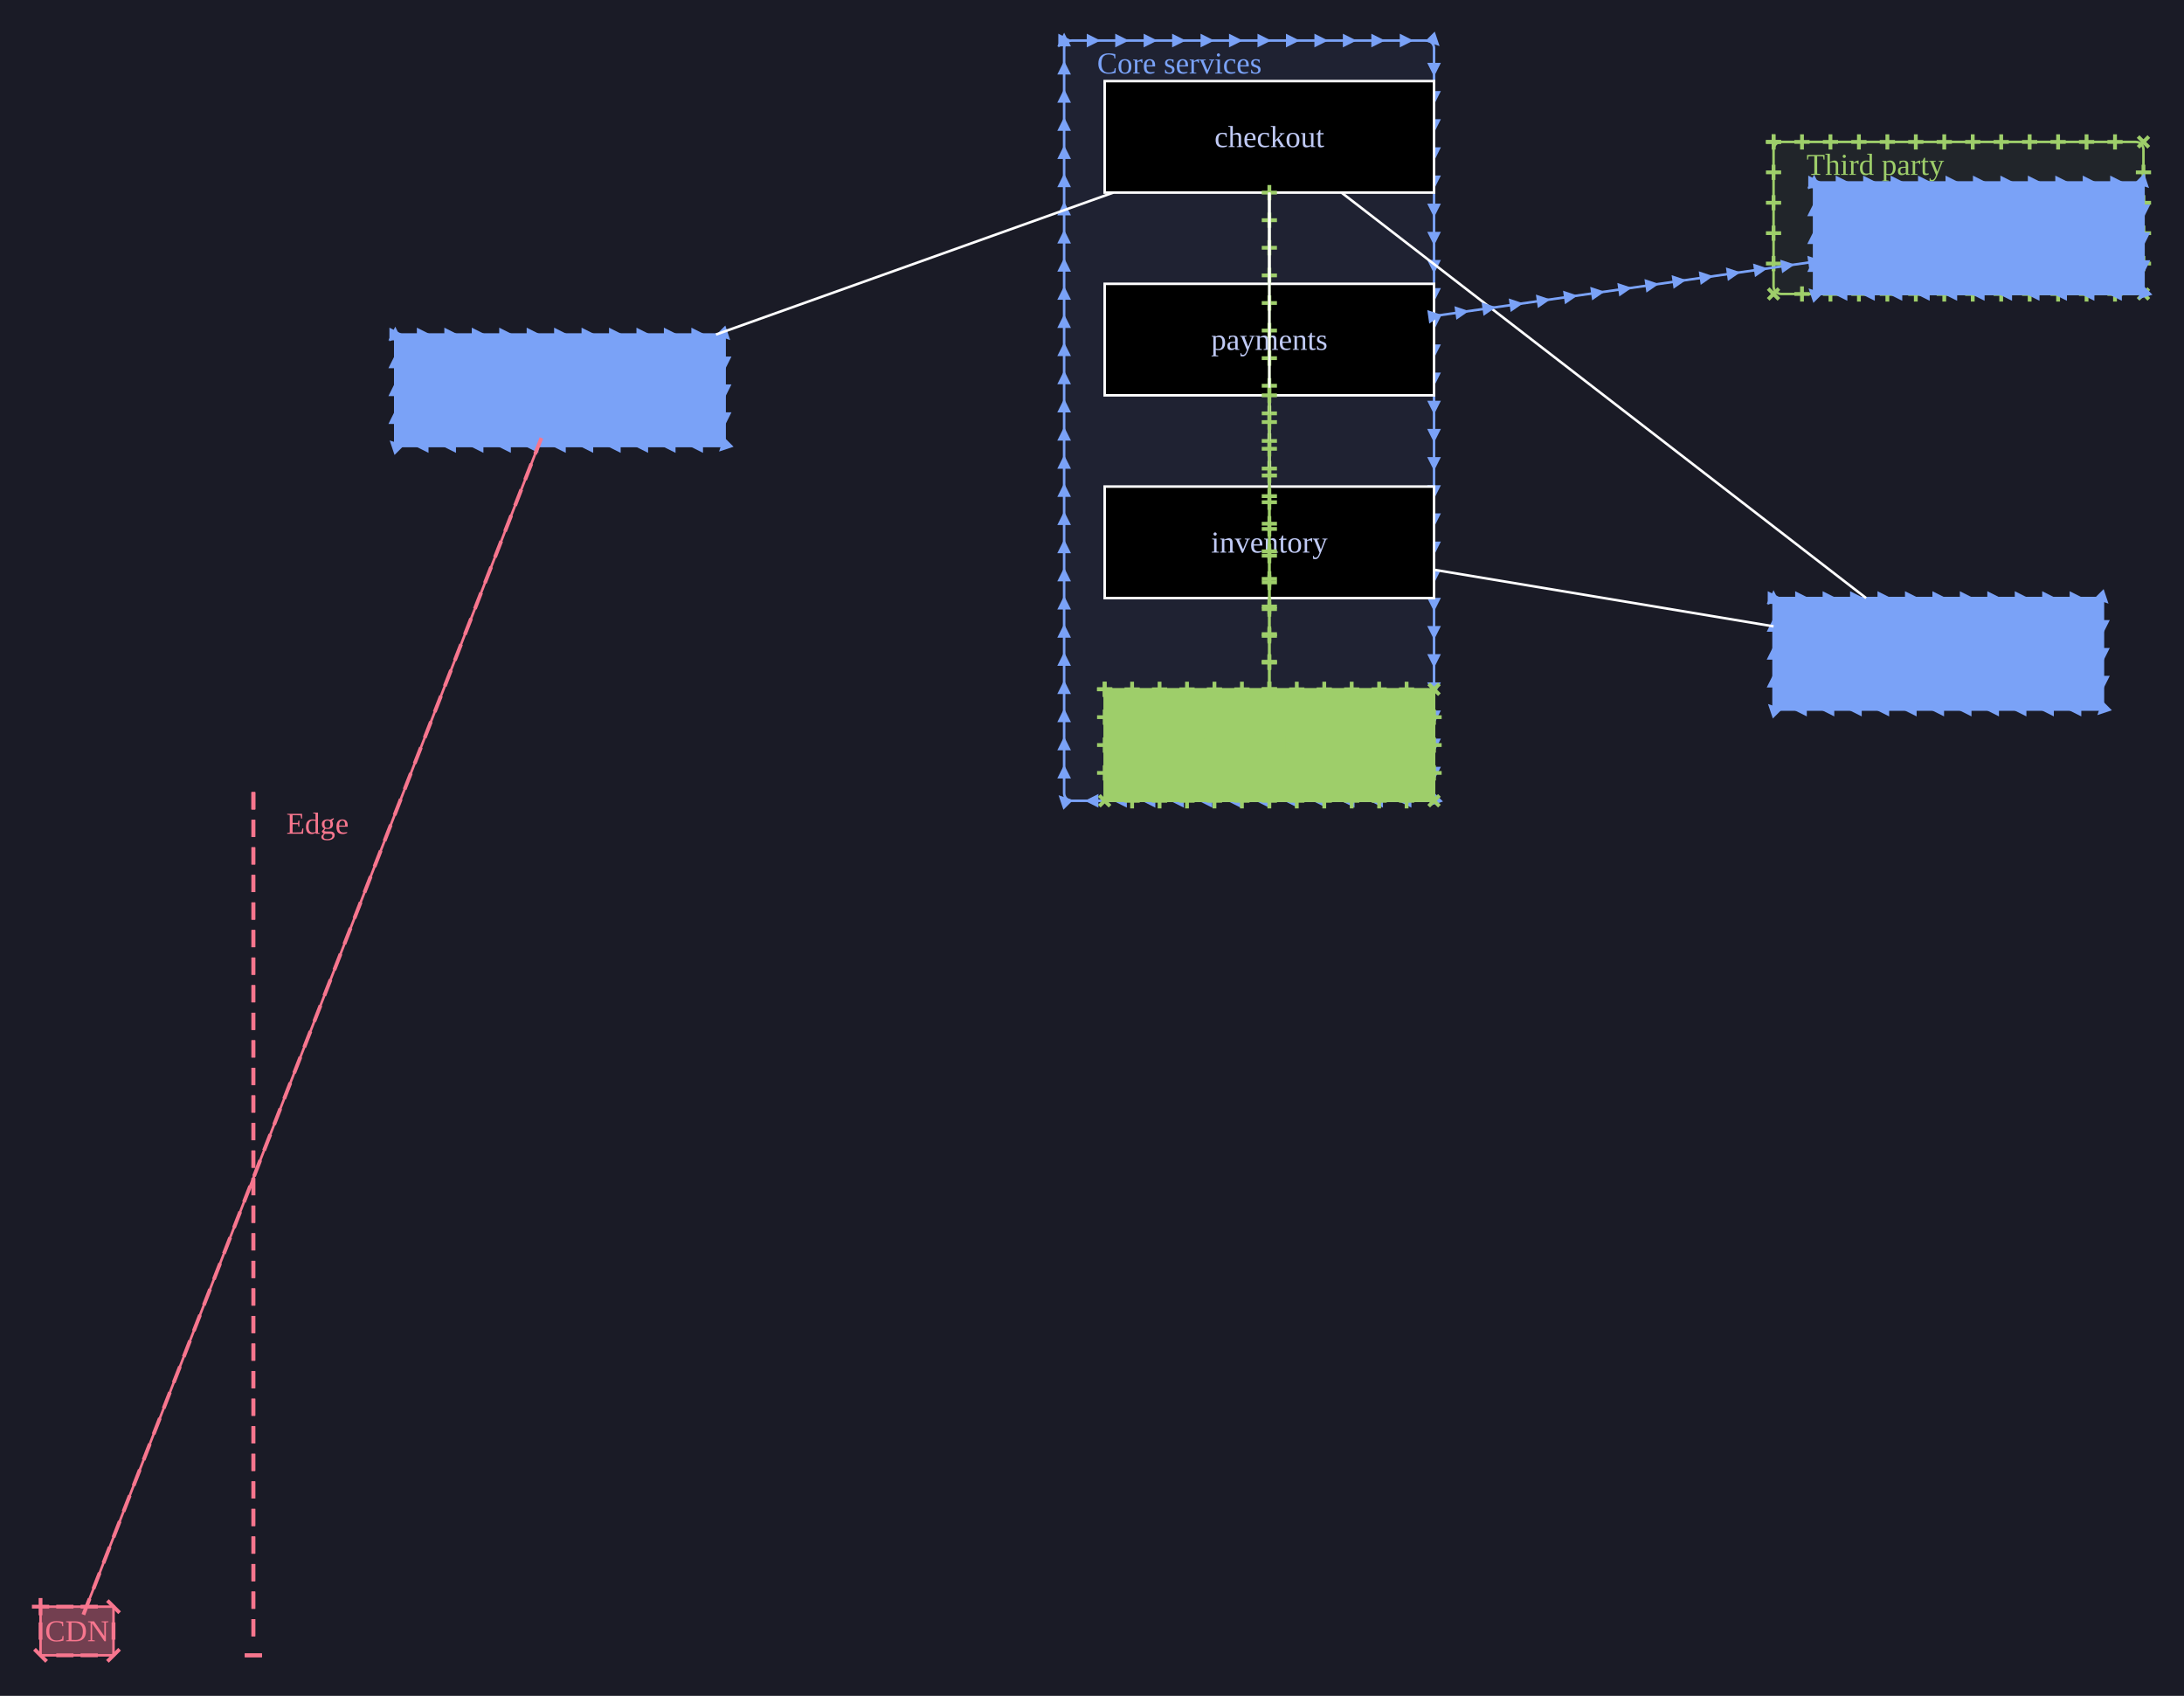
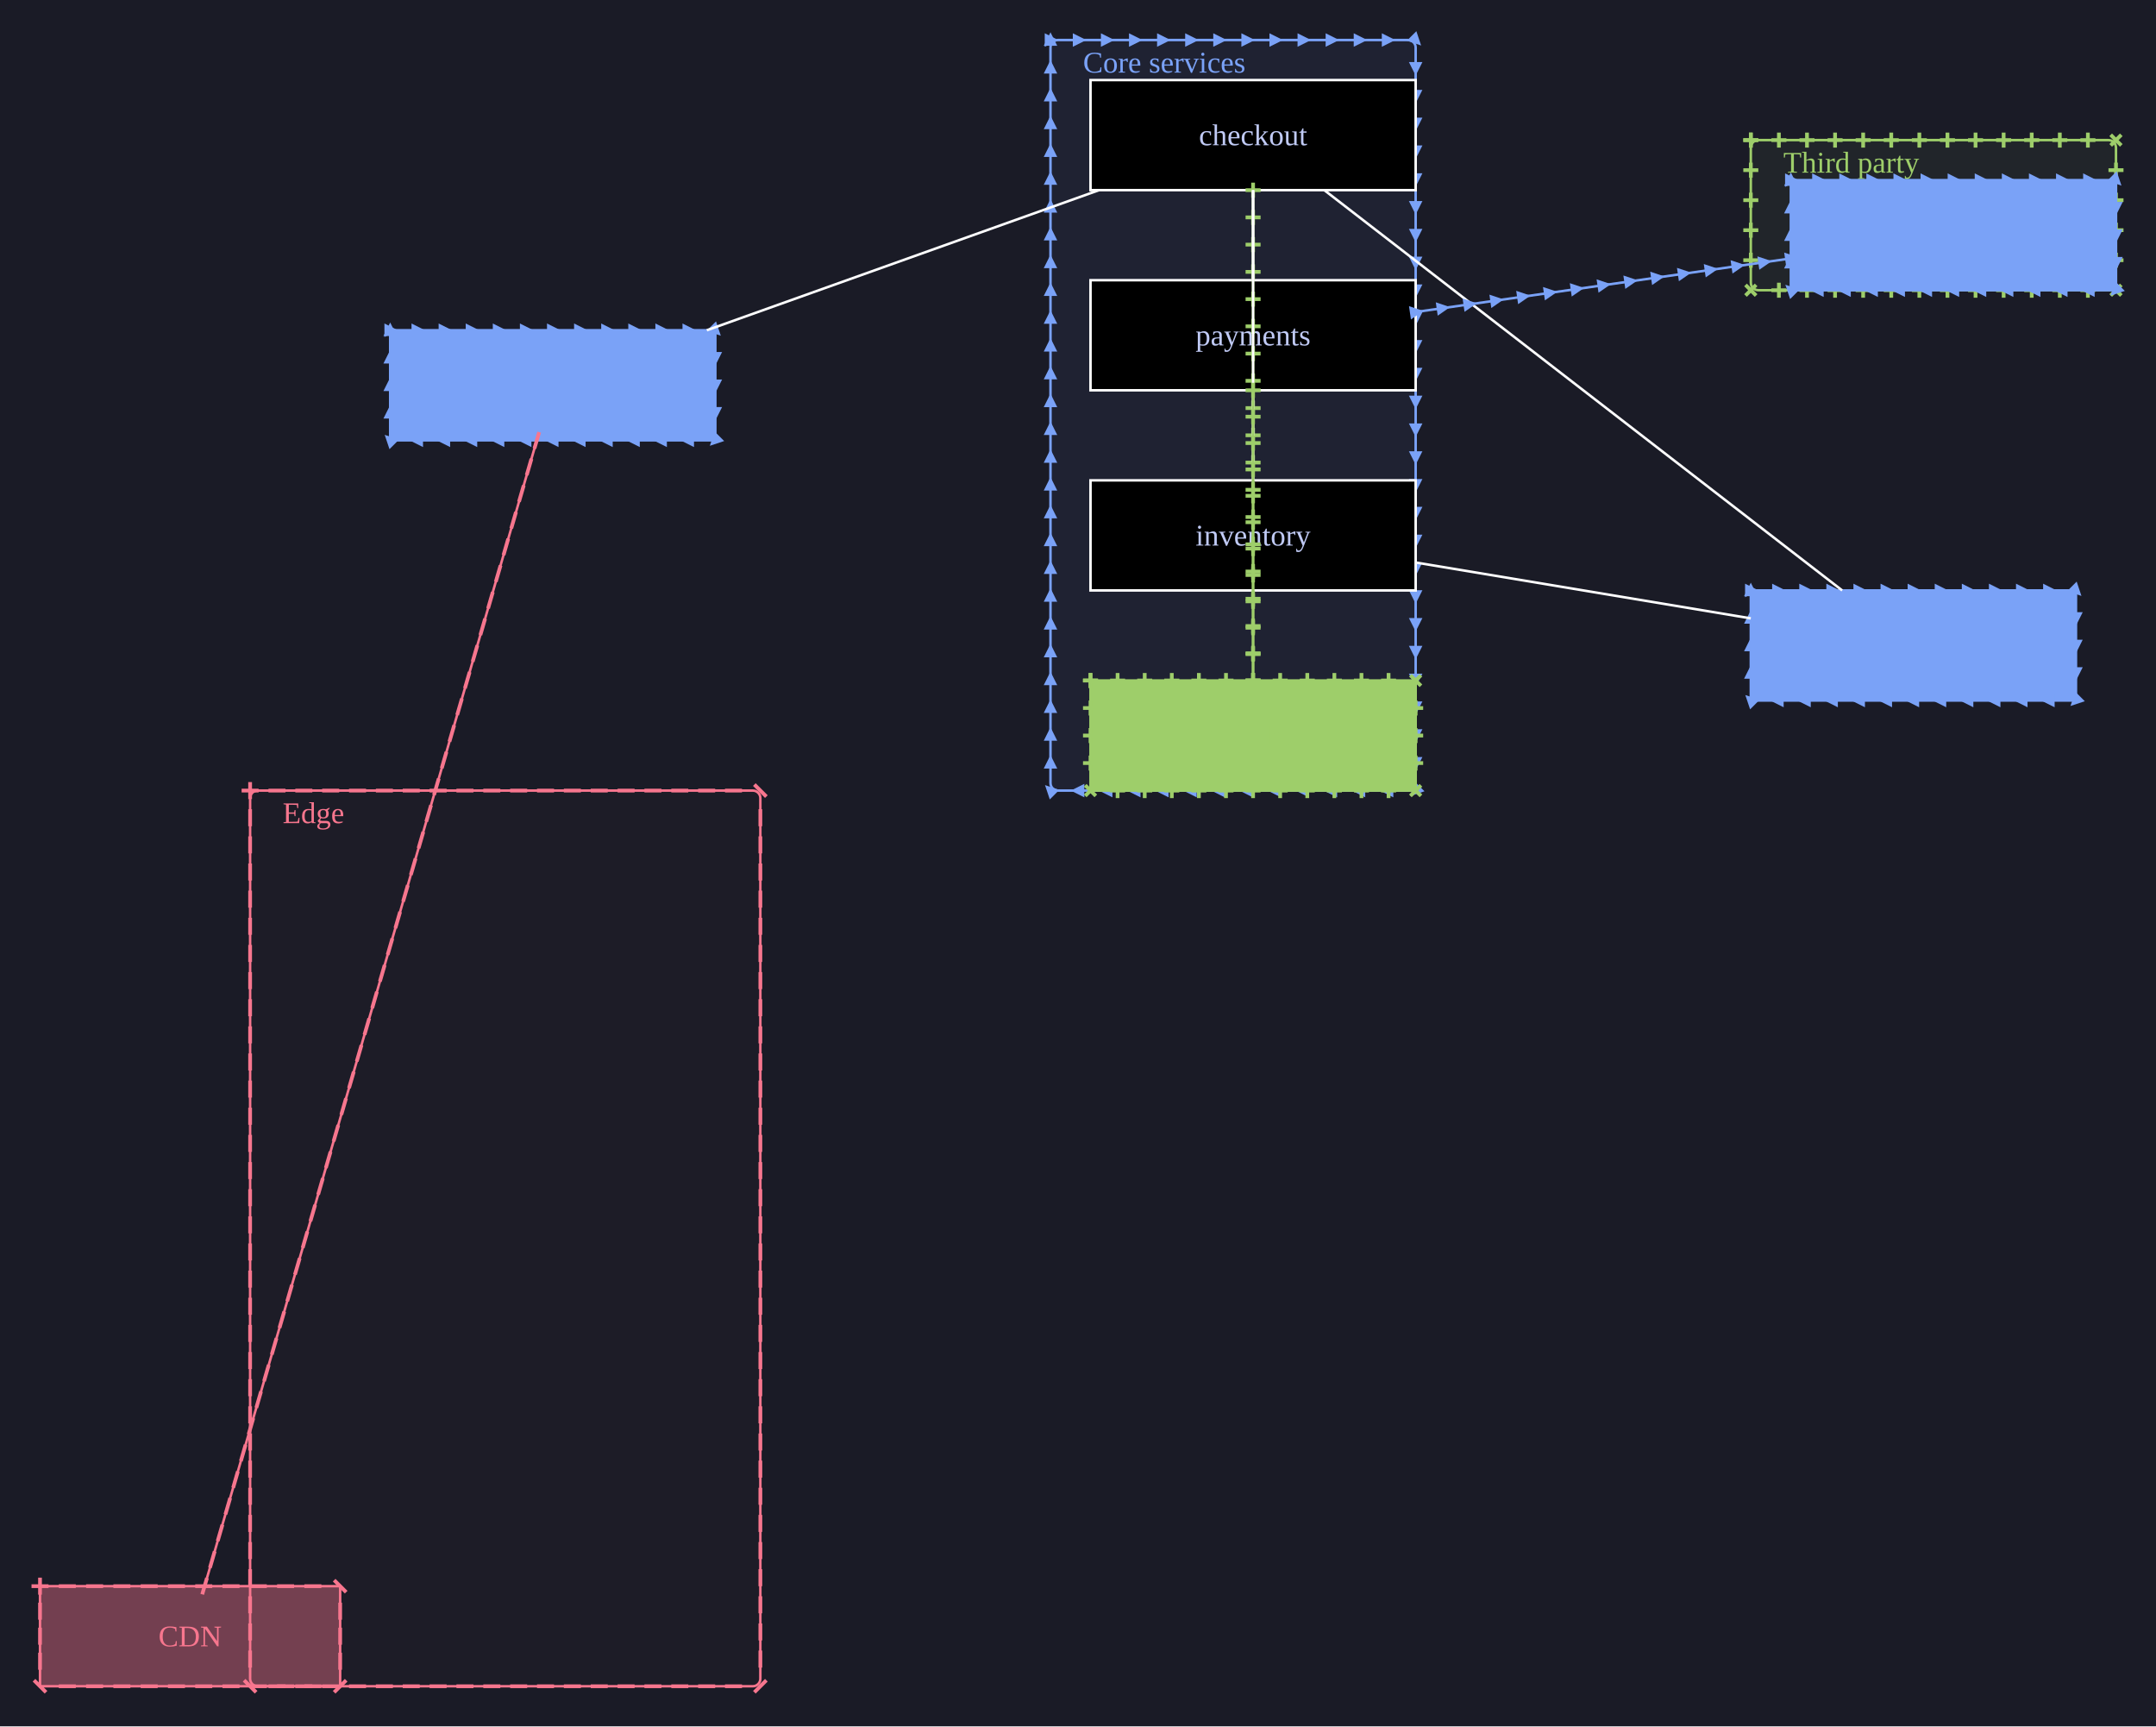
- <svg xmlns="http://www.w3.org/2000/svg" viewBox="-100.00 4.00 862.00 669.20" width="862.00" height="669.20">
+ <svg xmlns="http://www.w3.org/2000/svg" viewBox="-100.00 4.00 862.00 690.00" width="862.00" height="690.00">
  <defs>
    <marker id="ag-glyph-4-9ece6a" viewBox="-4.50 -4.50 9.00 9.00" markerWidth="9.00" markerHeight="9.00" markerUnits="userSpaceOnUse" refX="0" refY="0" orient="auto" fill="#9ece6a" stroke="#9ece6a">
      <path d="M -3,0 L 3,0 M 0,-3 L 0,3" fill="none" stroke-width="1.5" />
    </marker>
    <marker id="ag-glyph-5-f7768e" viewBox="-4.50 -4.50 9.00 9.00" markerWidth="9.00" markerHeight="9.00" markerUnits="userSpaceOnUse" refX="0" refY="0" orient="auto" fill="#f7768e" stroke="#f7768e">
      <path d="M -3.4,0 L 3.4,0" fill="none" stroke-width="1.5" />
    </marker>
    <marker id="ag-glyph-6-7aa2f7" viewBox="-4.50 -4.50 9.00 9.00" markerWidth="9.00" markerHeight="9.00" markerUnits="userSpaceOnUse" refX="0" refY="0" orient="auto" fill="#7aa2f7" stroke="#7aa2f7">
      <path d="M 3.1,0 L -2.3,2.7 L -2.3,-2.7 Z" stroke="none" />
    </marker>
  </defs>
-   <rect x="-100.00" y="4.00" width="862.00" height="669.20" fill="#1a1b26" />
+   <rect x="-100.00" y="4.00" width="862.00" height="690.00" fill="#1a1b26" />
  <g id="group-edge" data-element-id="edge" data-kind="group">
-     <rect x="0.00" y="320.00" width="0.00" height="337.20" rx="3.00" fill="#f7768e" fill-opacity="0.02" stroke="#f7768e" stroke-width="1.00" />
-     <path d="M 0.00,320.00 L 0.00,320.00 L 0.00,330.88 L 0.00,341.75 L 0.00,352.63 L 0.00,363.51 L 0.00,374.39 L 0.00,385.26 L 0.00,396.14 L 0.00,407.02 L 0.00,417.90 L 0.00,428.77 L 0.00,439.65 L 0.00,450.53 L 0.00,461.41 L 0.00,472.28 L 0.00,483.16 L 0.00,494.04 L 0.00,504.92 L 0.00,515.79 L 0.00,526.67 L 0.00,537.55 L 0.00,548.43 L 0.00,559.30 L 0.00,570.18 L 0.00,581.06 L 0.00,591.94 L 0.00,602.81 L 0.00,613.69 L 0.00,624.57 L 0.00,635.45 L 0.00,646.32 L 0.00,657.20 L 0.00,657.20 L 0.00,646.32 L 0.00,635.45 L 0.00,624.57 L 0.00,613.69 L 0.00,602.81 L 0.00,591.94 L 0.00,581.06 L 0.00,570.18 L 0.00,559.30 L 0.00,548.43 L 0.00,537.55 L 0.00,526.67 L 0.00,515.79 L 0.00,504.92 L 0.00,494.04 L 0.00,483.16 L 0.00,472.28 L 0.00,461.41 L 0.00,450.53 L 0.00,439.65 L 0.00,428.77 L 0.00,417.90 L 0.00,407.02 L 0.00,396.14 L 0.00,385.26 L 0.00,374.39 L 0.00,363.51 L 0.00,352.63 L 0.00,341.75 L 0.00,330.88 L 0.00,320.00" fill="none" stroke="none" marker-start="url(#ag-glyph-5-f7768e)" marker-mid="url(#ag-glyph-5-f7768e)" marker-end="url(#ag-glyph-5-f7768e)" />
+     <rect x="0.00" y="320.00" width="204.00" height="358.00" rx="3.00" fill="#f7768e" fill-opacity="0.02" stroke="#f7768e" stroke-width="1.00" />
+     <path d="M 0.00,320.00 L 10.74,320.00 L 21.47,320.00 L 32.21,320.00 L 42.95,320.00 L 53.68,320.00 L 64.42,320.00 L 75.16,320.00 L 85.89,320.00 L 96.63,320.00 L 107.37,320.00 L 118.11,320.00 L 128.84,320.00 L 139.58,320.00 L 150.32,320.00 L 161.05,320.00 L 171.79,320.00 L 182.53,320.00 L 193.26,320.00 L 204.00,320.00 L 204.00,330.85 L 204.00,341.70 L 204.00,352.55 L 204.00,363.39 L 204.00,374.24 L 204.00,385.09 L 204.00,395.94 L 204.00,406.79 L 204.00,417.64 L 204.00,428.48 L 204.00,439.33 L 204.00,450.18 L 204.00,461.03 L 204.00,471.88 L 204.00,482.73 L 204.00,493.58 L 204.00,504.42 L 204.00,515.27 L 204.00,526.12 L 204.00,536.97 L 204.00,547.82 L 204.00,558.67 L 204.00,569.52 L 204.00,580.36 L 204.00,591.21 L 204.00,602.06 L 204.00,612.91 L 204.00,623.76 L 204.00,634.61 L 204.00,645.45 L 204.00,656.30 L 204.00,667.15 L 204.00,678.00 L 193.26,678.00 L 182.53,678.00 L 171.79,678.00 L 161.05,678.00 L 150.32,678.00 L 139.58,678.00 L 128.84,678.00 L 118.11,678.00 L 107.37,678.00 L 96.63,678.00 L 85.89,678.00 L 75.16,678.00 L 64.42,678.00 L 53.68,678.00 L 42.95,678.00 L 32.21,678.00 L 21.47,678.00 L 10.74,678.00 L 0.00,678.00 L 0.00,667.15 L 0.00,656.30 L 0.00,645.45 L 0.00,634.61 L 0.00,623.76 L 0.00,612.91 L 0.00,602.06 L 0.00,591.21 L 0.00,580.36 L 0.00,569.52 L 0.00,558.67 L 0.00,547.82 L 0.00,536.97 L 0.00,526.12 L 0.00,515.27 L 0.00,504.42 L 0.00,493.58 L 0.00,482.73 L 0.00,471.88 L 0.00,461.03 L 0.00,450.18 L 0.00,439.33 L 0.00,428.48 L 0.00,417.64 L 0.00,406.79 L 0.00,395.94 L 0.00,385.09 L 0.00,374.24 L 0.00,363.39 L 0.00,352.55 L 0.00,341.70 L 0.00,330.85 L 0.00,320.00" fill="none" stroke="none" marker-start="url(#ag-glyph-5-f7768e)" marker-mid="url(#ag-glyph-5-f7768e)" marker-end="url(#ag-glyph-5-f7768e)" />
    <text x="13.00" y="333.00" text-anchor="start" fill="#f7768e">
      <tspan x="13.00" dy="0">Edge</tspan>
    </text>
  </g>
  <g id="group-external" data-element-id="external" data-kind="group">
    <rect x="600.00" y="60.00" width="146.00" height="60.00" rx="3.00" fill="#9ece6a" fill-opacity="0.06" stroke="#9ece6a" stroke-width="1.00" />
    <path d="M 600.00,60.00 L 611.23,60.00 L 622.46,60.00 L 633.69,60.00 L 644.92,60.00 L 656.15,60.00 L 667.38,60.00 L 678.62,60.00 L 689.85,60.00 L 701.08,60.00 L 712.31,60.00 L 723.54,60.00 L 734.77,60.00 L 746.00,60.00 L 746.00,72.00 L 746.00,84.00 L 746.00,96.00 L 746.00,108.00 L 746.00,120.00 L 734.77,120.00 L 723.54,120.00 L 712.31,120.00 L 701.08,120.00 L 689.85,120.00 L 678.62,120.00 L 667.38,120.00 L 656.15,120.00 L 644.92,120.00 L 633.69,120.00 L 622.46,120.00 L 611.23,120.00 L 600.00,120.00 L 600.00,108.00 L 600.00,96.00 L 600.00,84.00 L 600.00,72.00 L 600.00,60.00" fill="none" stroke="none" marker-start="url(#ag-glyph-4-9ece6a)" marker-mid="url(#ag-glyph-4-9ece6a)" marker-end="url(#ag-glyph-4-9ece6a)" />
    <text x="613.00" y="73.00" text-anchor="start" fill="#9ece6a">
      <tspan x="613.00" dy="0">Third party</tspan>
    </text>
  </g>
  <g id="group-services" data-element-id="services" data-kind="group">
    <rect x="320.00" y="20.00" width="146.00" height="300.00" rx="3.00" fill="#7aa2f7" fill-opacity="0.06" stroke="#7aa2f7" stroke-width="1.00" />
    <path d="M 320.00,20.00 L 331.23,20.00 L 342.46,20.00 L 353.69,20.00 L 364.92,20.00 L 376.15,20.00 L 387.38,20.00 L 398.62,20.00 L 409.85,20.00 L 421.08,20.00 L 432.31,20.00 L 443.54,20.00 L 454.77,20.00 L 466.00,20.00 L 466.00,31.11 L 466.00,42.22 L 466.00,53.33 L 466.00,64.44 L 466.00,75.56 L 466.00,86.67 L 466.00,97.78 L 466.00,108.89 L 466.00,120.00 L 466.00,131.11 L 466.00,142.22 L 466.00,153.33 L 466.00,164.44 L 466.00,175.56 L 466.00,186.67 L 466.00,197.78 L 466.00,208.89 L 466.00,220.00 L 466.00,231.11 L 466.00,242.22 L 466.00,253.33 L 466.00,264.44 L 466.00,275.56 L 466.00,286.67 L 466.00,297.78 L 466.00,308.89 L 466.00,320.00 L 454.77,320.00 L 443.54,320.00 L 432.31,320.00 L 421.08,320.00 L 409.85,320.00 L 398.62,320.00 L 387.38,320.00 L 376.15,320.00 L 364.92,320.00 L 353.69,320.00 L 342.46,320.00 L 331.23,320.00 L 320.00,320.00 L 320.00,308.89 L 320.00,297.78 L 320.00,286.67 L 320.00,275.56 L 320.00,264.44 L 320.00,253.33 L 320.00,242.22 L 320.00,231.11 L 320.00,220.00 L 320.00,208.89 L 320.00,197.78 L 320.00,186.67 L 320.00,175.56 L 320.00,164.44 L 320.00,153.33 L 320.00,142.22 L 320.00,131.11 L 320.00,120.00 L 320.00,108.89 L 320.00,97.78 L 320.00,86.67 L 320.00,75.56 L 320.00,64.44 L 320.00,53.33 L 320.00,42.22 L 320.00,31.11 L 320.00,20.00" fill="none" stroke="none" marker-start="url(#ag-glyph-6-7aa2f7)" marker-mid="url(#ag-glyph-6-7aa2f7)" marker-end="url(#ag-glyph-6-7aa2f7)" />
    <text x="333.00" y="33.00" text-anchor="start" fill="#7aa2f7">
      <tspan x="333.00" dy="0">Core services</tspan>
    </text>
  </g>
  <g id="node-cdn" data-element-id="cdn" data-kind="node">
-     <rect x="-84.00" y="638.00" width="28.80" height="19.20" rx="0.00" fill="#f7768e" fill-opacity="0.40" stroke="#f7768e" />
-     <path d="M -84.00,638.00 L -74.40,638.00 L -64.80,638.00 L -55.20,638.00 L -55.20,647.60 L -55.20,657.20 L -64.80,657.20 L -74.40,657.20 L -84.00,657.20 L -84.00,647.60 L -84.00,638.00" fill="none" stroke="none" marker-start="url(#ag-glyph-5-f7768e)" marker-mid="url(#ag-glyph-5-f7768e)" marker-end="url(#ag-glyph-5-f7768e)" />
-     <text x="-69.60" y="647.60" text-anchor="middle" dominant-baseline="central" fill="#f7768e">
-       <tspan x="-69.60" dy="0">CDN</tspan>
+     <rect x="-84.00" y="638.00" width="120.00" height="40.00" rx="0.00" fill="#f7768e" fill-opacity="0.40" stroke="#f7768e" />
+     <path d="M -84.00,638.00 L -73.09,638.00 L -62.18,638.00 L -51.27,638.00 L -40.36,638.00 L -29.45,638.00 L -18.55,638.00 L -7.64,638.00 L 3.27,638.00 L 14.18,638.00 L 25.09,638.00 L 36.00,638.00 L 36.00,648.00 L 36.00,658.00 L 36.00,668.00 L 36.00,678.00 L 25.09,678.00 L 14.18,678.00 L 3.27,678.00 L -7.64,678.00 L -18.55,678.00 L -29.45,678.00 L -40.36,678.00 L -51.27,678.00 L -62.18,678.00 L -73.09,678.00 L -84.00,678.00 L -84.00,668.00 L -84.00,658.00 L -84.00,648.00 L -84.00,638.00" fill="none" stroke="none" marker-start="url(#ag-glyph-5-f7768e)" marker-mid="url(#ag-glyph-5-f7768e)" marker-end="url(#ag-glyph-5-f7768e)" />
+     <text x="-24.00" y="658.00" text-anchor="middle" dominant-baseline="central" fill="#f7768e">
+       <tspan x="-24.00" dy="0">CDN</tspan>
    </text>
  </g>
  <g id="node-checkout" data-element-id="checkout" data-kind="node">
    <rect x="336.00" y="36.00" width="130.00" height="44.00" rx="0.00" fill="#000000" stroke="#FFFFFF" />
    <text x="401.00" y="58.00" text-anchor="middle" dominant-baseline="central" fill="#c0caf5">
      <tspan x="401.00" dy="0">checkout</tspan>
    </text>
  </g>
  <g id="node-fraud" data-element-id="fraud" data-kind="node">
    <rect x="336.00" y="276.00" width="130.00" height="44.00" rx="0.00" fill="#9ece6a" stroke="#9ece6a" />
    <path d="M 336.00,276.00 L 346.83,276.00 L 357.67,276.00 L 368.50,276.00 L 379.33,276.00 L 390.17,276.00 L 401.00,276.00 L 411.83,276.00 L 422.67,276.00 L 433.50,276.00 L 444.33,276.00 L 455.17,276.00 L 466.00,276.00 L 466.00,287.00 L 466.00,298.00 L 466.00,309.00 L 466.00,320.00 L 455.17,320.00 L 444.33,320.00 L 433.50,320.00 L 422.67,320.00 L 411.83,320.00 L 401.00,320.00 L 390.17,320.00 L 379.33,320.00 L 368.50,320.00 L 357.67,320.00 L 346.83,320.00 L 336.00,320.00 L 336.00,309.00 L 336.00,298.00 L 336.00,287.00 L 336.00,276.00" fill="none" stroke="none" marker-start="url(#ag-glyph-4-9ece6a)" marker-mid="url(#ag-glyph-4-9ece6a)" marker-end="url(#ag-glyph-4-9ece6a)" />
    <text x="401.00" y="298.00" text-anchor="middle" dominant-baseline="central" fill="#9ece6a">
      <tspan x="401.00" dy="0">fraud check</tspan>
    </text>
  </g>
  <g id="node-gateway" data-element-id="gateway" data-kind="node">
    <rect x="56.00" y="136.00" width="130.00" height="44.00" rx="0.00" fill="#7aa2f7" stroke="#7aa2f7" />
    <path d="M 56.00,136.00 L 66.83,136.00 L 77.67,136.00 L 88.50,136.00 L 99.33,136.00 L 110.17,136.00 L 121.00,136.00 L 131.83,136.00 L 142.67,136.00 L 153.50,136.00 L 164.33,136.00 L 175.17,136.00 L 186.00,136.00 L 186.00,147.00 L 186.00,158.00 L 186.00,169.00 L 186.00,180.00 L 175.17,180.00 L 164.33,180.00 L 153.50,180.00 L 142.67,180.00 L 131.83,180.00 L 121.00,180.00 L 110.17,180.00 L 99.33,180.00 L 88.50,180.00 L 77.67,180.00 L 66.83,180.00 L 56.00,180.00 L 56.00,169.00 L 56.00,158.00 L 56.00,147.00 L 56.00,136.00" fill="none" stroke="none" marker-start="url(#ag-glyph-6-7aa2f7)" marker-mid="url(#ag-glyph-6-7aa2f7)" marker-end="url(#ag-glyph-6-7aa2f7)" />
    <text x="121.00" y="158.00" text-anchor="middle" dominant-baseline="central" fill="#7aa2f7">
      <tspan x="121.00" dy="0">API gateway</tspan>
    </text>
  </g>
  <g id="node-inventory" data-element-id="inventory" data-kind="node">
    <rect x="336.00" y="196.00" width="130.00" height="44.00" rx="0.00" fill="#000000" stroke="#FFFFFF" />
    <text x="401.00" y="218.00" text-anchor="middle" dominant-baseline="central" fill="#c0caf5">
      <tspan x="401.00" dy="0">inventory</tspan>
    </text>
  </g>
  <g id="node-orders" data-element-id="orders" data-kind="node">
    <rect x="600.00" y="240.00" width="130.00" height="44.00" rx="0.00" fill="#7aa2f7" stroke="#7aa2f7" />
    <path d="M 600.00,240.00 L 610.83,240.00 L 621.67,240.00 L 632.50,240.00 L 643.33,240.00 L 654.17,240.00 L 665.00,240.00 L 675.83,240.00 L 686.67,240.00 L 697.50,240.00 L 708.33,240.00 L 719.17,240.00 L 730.00,240.00 L 730.00,251.00 L 730.00,262.00 L 730.00,273.00 L 730.00,284.00 L 719.17,284.00 L 708.33,284.00 L 697.50,284.00 L 686.67,284.00 L 675.83,284.00 L 665.00,284.00 L 654.17,284.00 L 643.33,284.00 L 632.50,284.00 L 621.67,284.00 L 610.83,284.00 L 600.00,284.00 L 600.00,273.00 L 600.00,262.00 L 600.00,251.00 L 600.00,240.00" fill="none" stroke="none" marker-start="url(#ag-glyph-6-7aa2f7)" marker-mid="url(#ag-glyph-6-7aa2f7)" marker-end="url(#ag-glyph-6-7aa2f7)" />
    <text x="665.00" y="262.00" text-anchor="middle" dominant-baseline="central" fill="#7aa2f7">
      <tspan x="665.00" dy="0">orders (postgres)</tspan>
    </text>
  </g>
  <g id="node-payments" data-element-id="payments" data-kind="node">
    <rect x="336.00" y="116.00" width="130.00" height="44.00" rx="0.00" fill="#000000" stroke="#FFFFFF" />
    <text x="401.00" y="138.00" text-anchor="middle" dominant-baseline="central" fill="#c0caf5">
      <tspan x="401.00" dy="0">payments</tspan>
    </text>
  </g>
  <g id="node-stripe" data-element-id="stripe" data-kind="node">
    <rect x="616.00" y="76.00" width="130.00" height="44.00" rx="0.00" fill="#7aa2f7" stroke="#7aa2f7" />
    <path d="M 616.00,76.00 L 626.83,76.00 L 637.67,76.00 L 648.50,76.00 L 659.33,76.00 L 670.17,76.00 L 681.00,76.00 L 691.83,76.00 L 702.67,76.00 L 713.50,76.00 L 724.33,76.00 L 735.17,76.00 L 746.00,76.00 L 746.00,87.00 L 746.00,98.00 L 746.00,109.00 L 746.00,120.00 L 735.17,120.00 L 724.33,120.00 L 713.50,120.00 L 702.67,120.00 L 691.83,120.00 L 681.00,120.00 L 670.17,120.00 L 659.33,120.00 L 648.50,120.00 L 637.67,120.00 L 626.83,120.00 L 616.00,120.00 L 616.00,109.00 L 616.00,98.00 L 616.00,87.00 L 616.00,76.00" fill="none" stroke="none" marker-start="url(#ag-glyph-6-7aa2f7)" marker-mid="url(#ag-glyph-6-7aa2f7)" marker-end="url(#ag-glyph-6-7aa2f7)" />
    <text x="681.00" y="98.00" text-anchor="middle" dominant-baseline="central" fill="#7aa2f7">
      <tspan x="681.00" dy="0">Stripe</tspan>
    </text>
  </g>
  <g id="edge-cdn__gateway" data-element-id="cdn__gateway" data-kind="edge">
-     <path d="M -65.86,638.00 L 112.44,180.00" fill="none" stroke="transparent" stroke-width="12" style="pointer-events: stroke" />
-     <path d="M -65.86,638.00 L 112.44,180.00" fill="none" stroke="#f7768e" stroke-width="1.00" />
-     <path d="M -65.86,638.00 L -61.90,627.82 L -57.94,617.64 L -53.98,607.47 L -50.01,597.29 L -46.05,587.11 L -42.09,576.93 L -38.13,566.76 L -34.17,556.58 L -30.20,546.40 L -26.24,536.22 L -22.28,526.04 L -18.32,515.87 L -14.35,505.69 L -10.39,495.51 L -6.43,485.33 L -2.47,475.16 L 1.49,464.98 L 5.46,454.80 L 9.42,444.62 L 13.38,434.44 L 17.34,424.27 L 21.31,414.09 L 25.27,403.91 L 29.23,393.73 L 33.19,383.56 L 37.15,373.38 L 41.12,363.20 L 45.08,353.02 L 49.04,342.84 L 53.00,332.67 L 56.96,322.49 L 60.93,312.31 L 64.89,302.13 L 68.85,291.96 L 72.81,281.78 L 76.78,271.60 L 80.74,261.42 L 84.70,251.24 L 88.66,241.07 L 92.62,230.89 L 96.59,220.71 L 100.55,210.53 L 104.51,200.36 L 108.47,190.18 L 112.44,180.00" fill="none" stroke="none" marker-start="url(#ag-glyph-5-f7768e)" marker-mid="url(#ag-glyph-5-f7768e)" marker-end="url(#ag-glyph-5-f7768e)" />
+     <path d="M -18.20,638.00 L 114.62,180.00" fill="none" stroke="transparent" stroke-width="12" style="pointer-events: stroke" />
+     <path d="M -18.20,638.00 L 114.62,180.00" fill="none" stroke="#f7768e" stroke-width="1.00" />
+     <path d="M -18.20,638.00 L -15.11,627.35 L -12.02,616.70 L -8.93,606.05 L -5.84,595.40 L -2.76,584.74 L 0.33,574.09 L 3.42,563.44 L 6.51,552.79 L 9.60,542.14 L 12.69,531.49 L 15.78,520.84 L 18.87,510.19 L 21.95,499.53 L 25.04,488.88 L 28.13,478.23 L 31.22,467.58 L 34.31,456.93 L 37.40,446.28 L 40.49,435.63 L 43.58,424.98 L 46.67,414.33 L 49.75,403.67 L 52.84,393.02 L 55.93,382.37 L 59.02,371.72 L 62.11,361.07 L 65.20,350.42 L 68.29,339.77 L 71.38,329.12 L 74.47,318.47 L 77.55,307.81 L 80.64,297.16 L 83.73,286.51 L 86.82,275.86 L 89.91,265.21 L 93.00,254.56 L 96.09,243.91 L 99.18,233.26 L 102.26,222.60 L 105.35,211.95 L 108.44,201.30 L 111.53,190.65 L 114.62,180.00" fill="none" stroke="none" marker-start="url(#ag-glyph-5-f7768e)" marker-mid="url(#ag-glyph-5-f7768e)" marker-end="url(#ag-glyph-5-f7768e)" />
  </g>
  <g id="edge-checkout__fraud" data-element-id="checkout__fraud" data-kind="edge">
    <path d="M 401.00,80.00 L 401.00,276.00" fill="none" stroke="transparent" stroke-width="12" style="pointer-events: stroke" />
    <path d="M 401.00,80.00 L 401.00,276.00" fill="none" stroke="#9ece6a" stroke-width="1.00" />
    <path d="M 401.00,80.00 L 401.00,90.89 L 401.00,101.78 L 401.00,112.67 L 401.00,123.56 L 401.00,134.44 L 401.00,145.33 L 401.00,156.22 L 401.00,167.11 L 401.00,178.00 L 401.00,188.89 L 401.00,199.78 L 401.00,210.67 L 401.00,221.56 L 401.00,232.44 L 401.00,243.33 L 401.00,254.22 L 401.00,265.11 L 401.00,276.00" fill="none" stroke="none" marker-start="url(#ag-glyph-4-9ece6a)" marker-mid="url(#ag-glyph-4-9ece6a)" marker-end="url(#ag-glyph-4-9ece6a)" />
  </g>
  <g id="edge-checkout__inventory" data-element-id="checkout__inventory" data-kind="edge">
    <path d="M 401.00,80.00 L 401.00,196.00" fill="none" stroke="transparent" stroke-width="12" style="pointer-events: stroke" />
    <path d="M 401.00,80.00 L 401.00,196.00" fill="none" stroke="#FFFFFF" stroke-width="1.00" />
  </g>
  <g id="edge-checkout__orders" data-element-id="checkout__orders" data-kind="edge">
    <path d="M 429.47,80.00 L 636.53,240.00" fill="none" stroke="transparent" stroke-width="12" style="pointer-events: stroke" />
    <path d="M 429.47,80.00 L 636.53,240.00" fill="none" stroke="#FFFFFF" stroke-width="1.00" />
  </g>
  <g id="edge-checkout__payments" data-element-id="checkout__payments" data-kind="edge">
    <path d="M 401.00,80.00 L 401.00,116.00" fill="none" stroke="transparent" stroke-width="12" style="pointer-events: stroke" />
    <path d="M 401.00,80.00 L 401.00,116.00" fill="none" stroke="#FFFFFF" stroke-width="1.00" />
  </g>
  <g id="edge-fraud__payments" data-element-id="fraud__payments" data-kind="edge">
    <path d="M 401.00,276.00 L 401.00,160.00" fill="none" stroke="transparent" stroke-width="12" style="pointer-events: stroke" />
    <path d="M 401.00,276.00 L 401.00,160.00" fill="none" stroke="#9ece6a" stroke-width="1.00" />
    <path d="M 401.00,276.00 L 401.00,265.45 L 401.00,254.91 L 401.00,244.36 L 401.00,233.82 L 401.00,223.27 L 401.00,212.73 L 401.00,202.18 L 401.00,191.64 L 401.00,181.09 L 401.00,170.55 L 401.00,160.00" fill="none" stroke="none" marker-start="url(#ag-glyph-4-9ece6a)" marker-mid="url(#ag-glyph-4-9ece6a)" marker-end="url(#ag-glyph-4-9ece6a)" />
  </g>
  <g id="edge-gateway__checkout" data-element-id="gateway__checkout" data-kind="edge">
    <path d="M 182.60,136.00 L 339.40,80.00" fill="none" stroke="transparent" stroke-width="12" style="pointer-events: stroke" />
    <path d="M 182.60,136.00 L 339.40,80.00" fill="none" stroke="#FFFFFF" stroke-width="1.00" />
  </g>
  <g id="edge-inventory__orders" data-element-id="inventory__orders" data-kind="edge">
    <path d="M 466.00,228.83 L 600.00,251.17" fill="none" stroke="transparent" stroke-width="12" style="pointer-events: stroke" />
    <path d="M 466.00,228.83 L 600.00,251.17" fill="none" stroke="#FFFFFF" stroke-width="1.00" />
  </g>
  <g id="edge-payments__stripe" data-element-id="payments__stripe" data-kind="edge">
    <path d="M 466.00,128.71 L 616.00,107.29" fill="none" stroke="transparent" stroke-width="12" style="pointer-events: stroke" />
    <path d="M 466.00,128.71 L 616.00,107.29" fill="none" stroke="#7aa2f7" stroke-width="1.00" />
    <path d="M 466.00,128.71 L 476.71,127.18 L 487.43,125.65 L 498.14,124.12 L 508.86,122.59 L 519.57,121.06 L 530.29,119.53 L 541.00,118.00 L 551.71,116.47 L 562.43,114.94 L 573.14,113.41 L 583.86,111.88 L 594.57,110.35 L 605.29,108.82 L 616.00,107.29" fill="none" stroke="none" marker-start="url(#ag-glyph-6-7aa2f7)" marker-mid="url(#ag-glyph-6-7aa2f7)" marker-end="url(#ag-glyph-6-7aa2f7)" />
  </g>
</svg>
